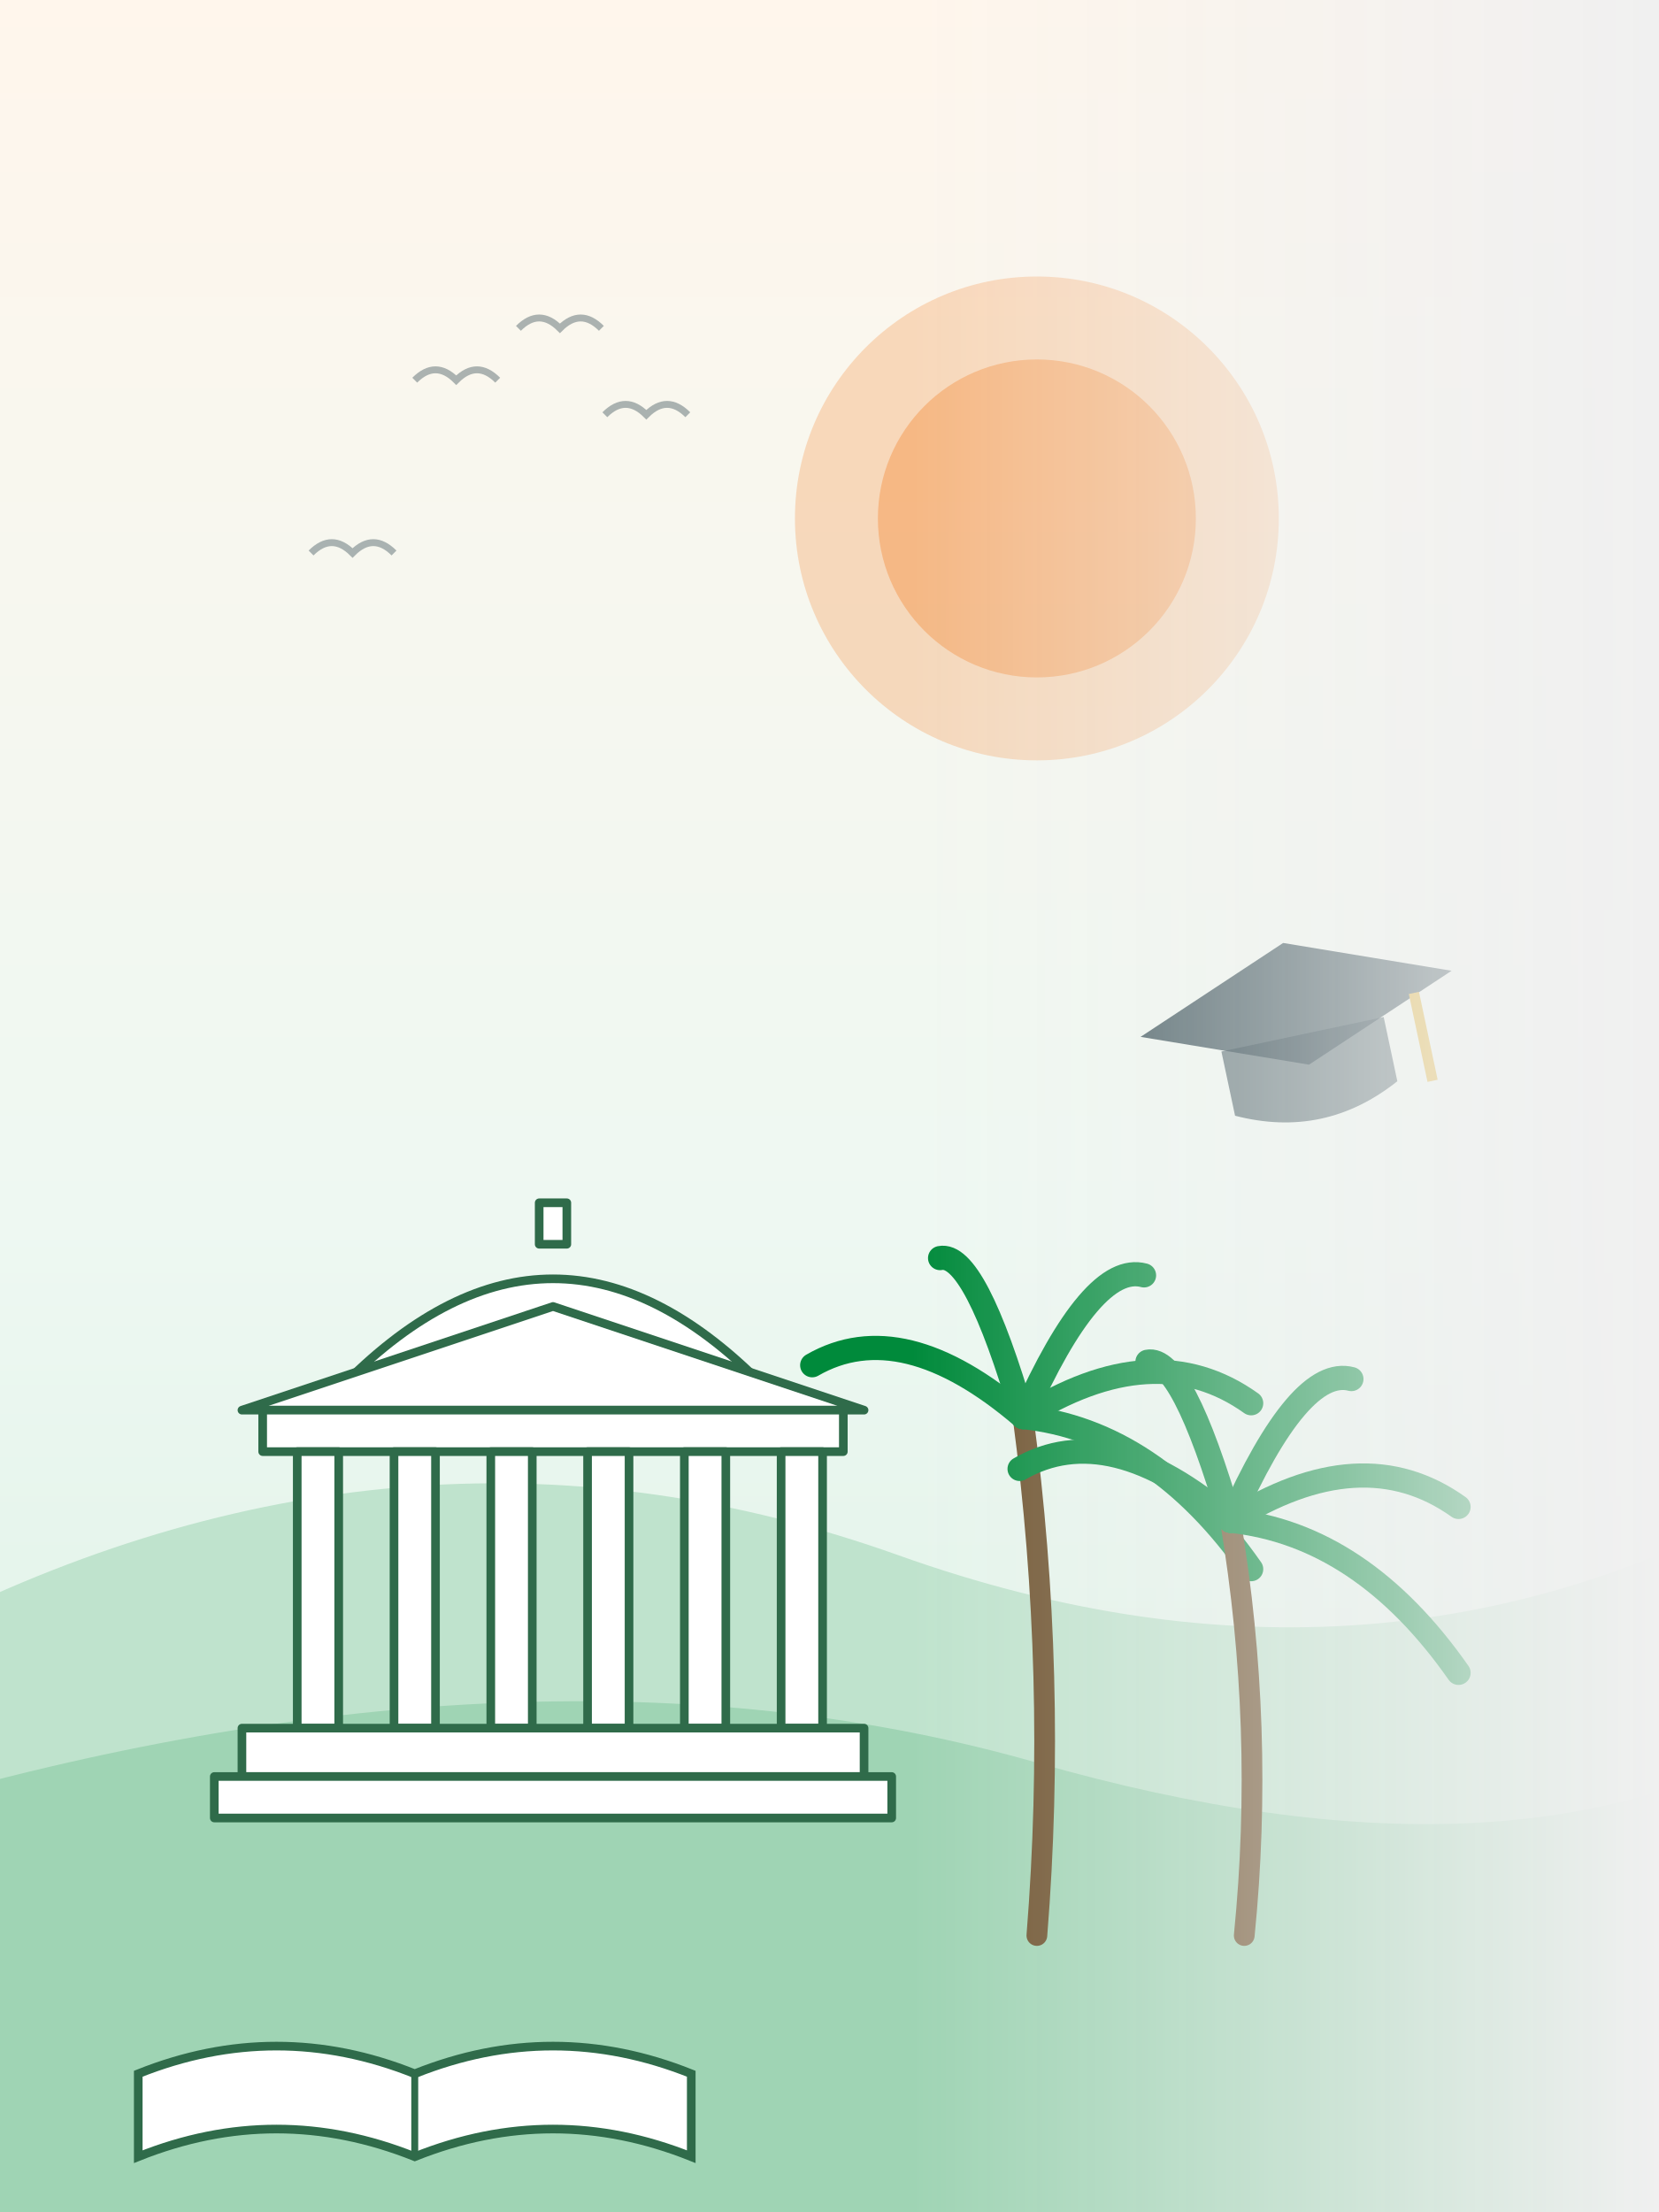
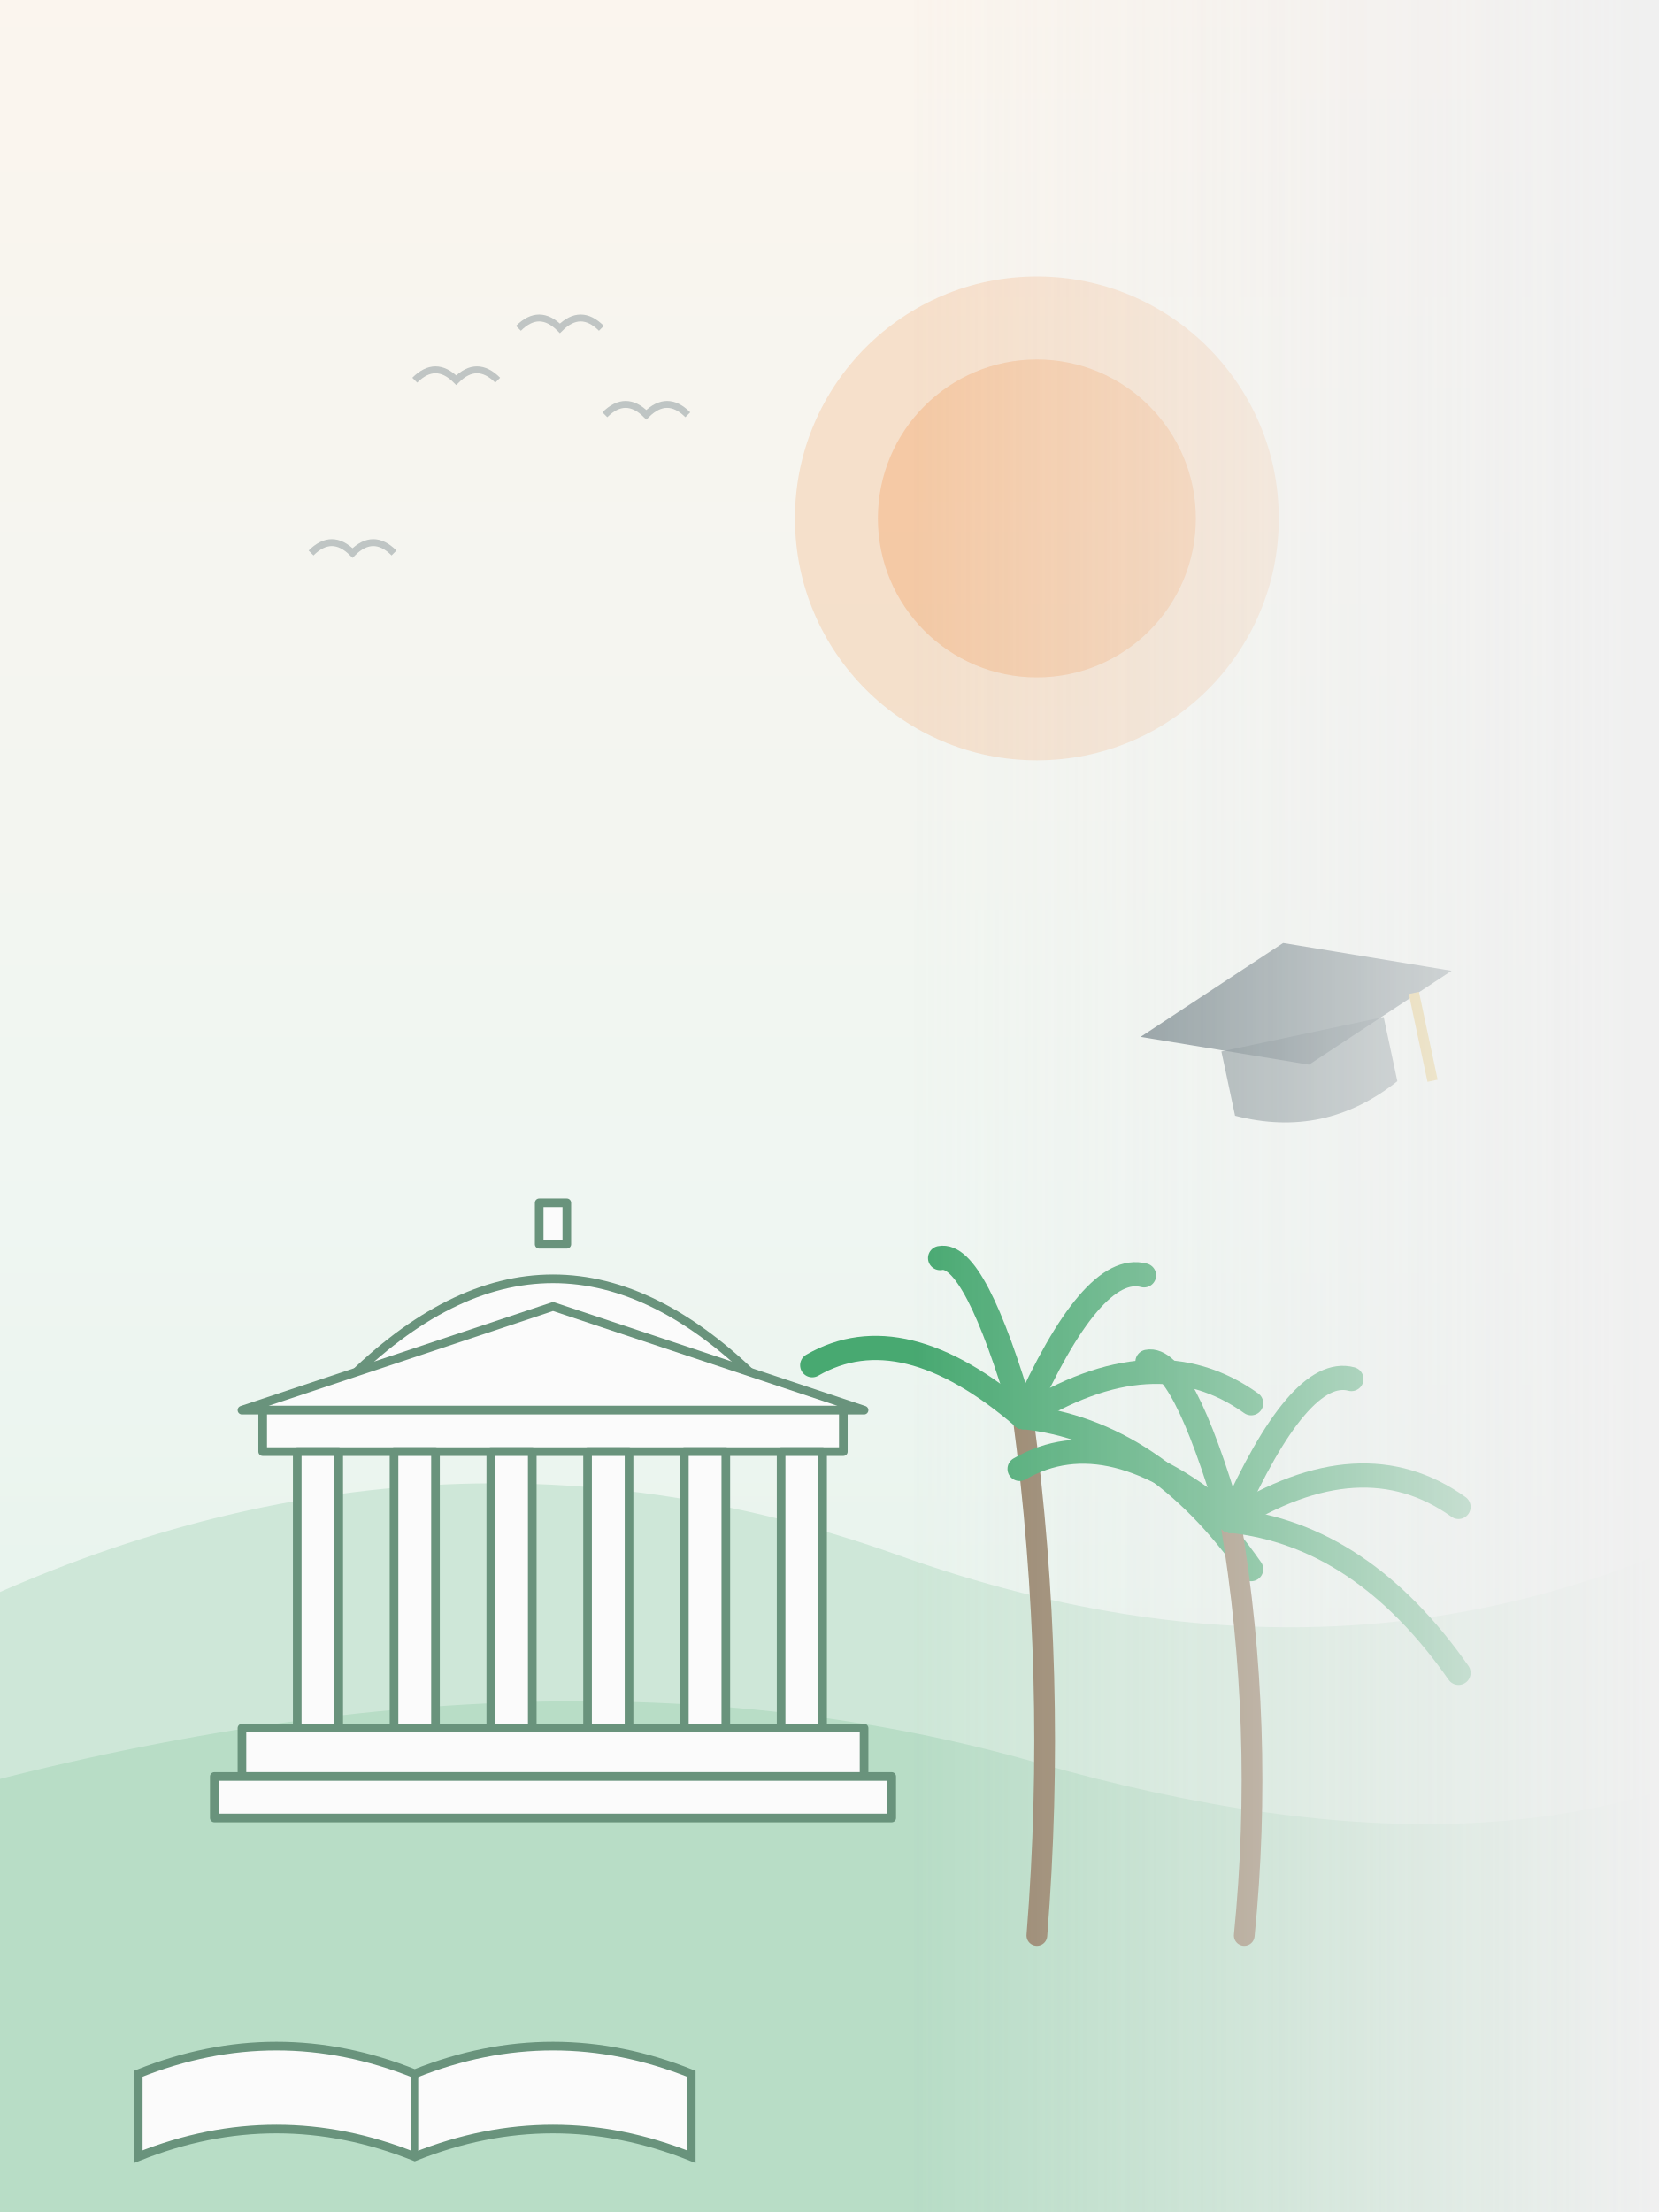
<svg xmlns="http://www.w3.org/2000/svg" viewBox="0 0 480 640" preserveAspectRatio="xMidYMid slice">
  <defs>
    <linearGradient id="f" x1="0" y1="0" x2="1" y2="0">
      <stop offset="0" stop-color="#fff" />
      <stop offset=".55" stop-color="#fff" />
      <stop offset="1" stop-color="#fff" stop-opacity="0" />
    </linearGradient>
    <mask id="m">
      <rect width="480" height="640" fill="url(#f)" />
    </mask>
    <linearGradient id="ciel" x1="0" y1="0" x2="0" y2="1">
      <stop offset="0" stop-color="#fff6ec" />
      <stop offset=".55" stop-color="#eef8f2" />
      <stop offset="1" stop-color="#d7efe1" />
    </linearGradient>
  </defs>
-   <g mask="url(#m)">
+   <g mask="url(#m)" opacity="0.7">
    <g>
      <rect width="480" height="640" fill="url(#ciel)" />
      <circle cx="300" cy="150" r="70" fill="#F47B20" opacity=".25" />
      <circle cx="300" cy="150" r="46" fill="#F47B20" opacity=".35" />
      <path d="M120 110 q 6 -6 12 0 q 6 -6 12 0" fill="none" stroke="#17313B" stroke-width="2" opacity=".35" />
      <path d="M150 95 q 6 -6 12 0 q 6 -6 12 0" fill="none" stroke="#17313B" stroke-width="2" opacity=".35" />
      <path d="M175 120 q 6 -6 12 0 q 6 -6 12 0" fill="none" stroke="#17313B" stroke-width="2" opacity=".35" />
      <path d="M90 160 q 6 -6 12 0 q 6 -6 12 0" fill="none" stroke="#17313B" stroke-width="2" opacity=".35" />
      <path d="M -20 470 Q 120 400 260 450 T 520 430 V 660 H -20 Z" fill="#bfe3cd" />
      <path d="M -20 520 Q 160 470 300 510 T 520 500 V 660 H -20 Z" fill="#9fd4b4" />
      <g transform="translate(70,330)">
        <path d="M30 70 Q 90 10 150 70 Z" fill="#ffffff" stroke="#2f6b4a" stroke-width="2.5" stroke-linejoin="round" />
        <rect x="86" y="18" width="8" height="12" fill="#ffffff" stroke="#2f6b4a" stroke-width="2.5" stroke-linejoin="round" />
        <path d="M0 78 L90 48 L180 78 Z" fill="#ffffff" stroke="#2f6b4a" stroke-width="2.5" stroke-linejoin="round" />
        <rect x="6" y="78" width="168" height="12" fill="#ffffff" stroke="#2f6b4a" stroke-width="2.5" stroke-linejoin="round" />
        <rect x="16" y="90" width="12" height="80" fill="#ffffff" stroke="#2f6b4a" stroke-width="2.5" stroke-linejoin="round" />
        <rect x="44" y="90" width="12" height="80" fill="#ffffff" stroke="#2f6b4a" stroke-width="2.5" stroke-linejoin="round" />
        <rect x="72" y="90" width="12" height="80" fill="#ffffff" stroke="#2f6b4a" stroke-width="2.5" stroke-linejoin="round" />
        <rect x="100" y="90" width="12" height="80" fill="#ffffff" stroke="#2f6b4a" stroke-width="2.5" stroke-linejoin="round" />
        <rect x="128" y="90" width="12" height="80" fill="#ffffff" stroke="#2f6b4a" stroke-width="2.5" stroke-linejoin="round" />
        <rect x="156" y="90" width="12" height="80" fill="#ffffff" stroke="#2f6b4a" stroke-width="2.5" stroke-linejoin="round" />
        <rect x="0" y="170" width="180" height="14" fill="#ffffff" stroke="#2f6b4a" stroke-width="2.5" stroke-linejoin="round" />
        <rect x="-8" y="184" width="196" height="12" fill="#ffffff" stroke="#2f6b4a" stroke-width="2.5" stroke-linejoin="round" />
      </g>
      <path d="M300 560 q 6 -75.0 -4 -150" fill="none" stroke="#6b4f2a" stroke-width="6" stroke-linecap="round" />
      <path d="M296 410 q -35 -30 -61 -15" fill="none" stroke="#008A3B" stroke-width="7" stroke-linecap="round" />
      <path d="M296 410 q -14 -48 -24 -46" fill="none" stroke="#008A3B" stroke-width="7" stroke-linecap="round" />
      <path d="M296 410 q 20 -45 35 -41" fill="none" stroke="#008A3B" stroke-width="7" stroke-linecap="round" />
      <path d="M296 410 q 38 -24 66 -4" fill="none" stroke="#008A3B" stroke-width="7" stroke-linecap="round" />
      <path d="M296 410 q 38 4 66 44" fill="none" stroke="#008A3B" stroke-width="7" stroke-linecap="round" />
      <path d="M360 560 q 6 -60.0 -4 -120" fill="none" stroke="#6b4f2a" stroke-width="6" stroke-linecap="round" />
      <path d="M356 440 q -35 -30 -61 -15" fill="none" stroke="#008A3B" stroke-width="7" stroke-linecap="round" />
      <path d="M356 440 q -14 -48 -24 -46" fill="none" stroke="#008A3B" stroke-width="7" stroke-linecap="round" />
      <path d="M356 440 q 20 -45 35 -41" fill="none" stroke="#008A3B" stroke-width="7" stroke-linecap="round" />
      <path d="M356 440 q 38 -24 66 -4" fill="none" stroke="#008A3B" stroke-width="7" stroke-linecap="round" />
      <path d="M356 440 q 38 4 66 44" fill="none" stroke="#008A3B" stroke-width="7" stroke-linecap="round" />
      <g transform="translate(330,300) rotate(-12)">
        <path d="M0 0 L46 -18 L92 0 L46 18 Z" fill="#17313B" opacity=".8" />
        <path d="M22 9 V 28 Q 46 40 70 28 V 9" fill="#17313B" opacity=".65" />
        <path d="M80 4 V 30" stroke="#E0B43A" stroke-width="3" />
      </g>
      <g transform="translate(40,600)">
        <path d="M0 0 Q 40 -16 80 0 Q 120 -16 160 0 V 24 Q 120 8 80 24 Q 40 8 0 24 Z" fill="#fff" stroke="#2f6b4a" stroke-width="2.5" />
        <path d="M80 0 V 24" stroke="#2f6b4a" stroke-width="2" />
      </g>
    </g>
  </g>
</svg>
